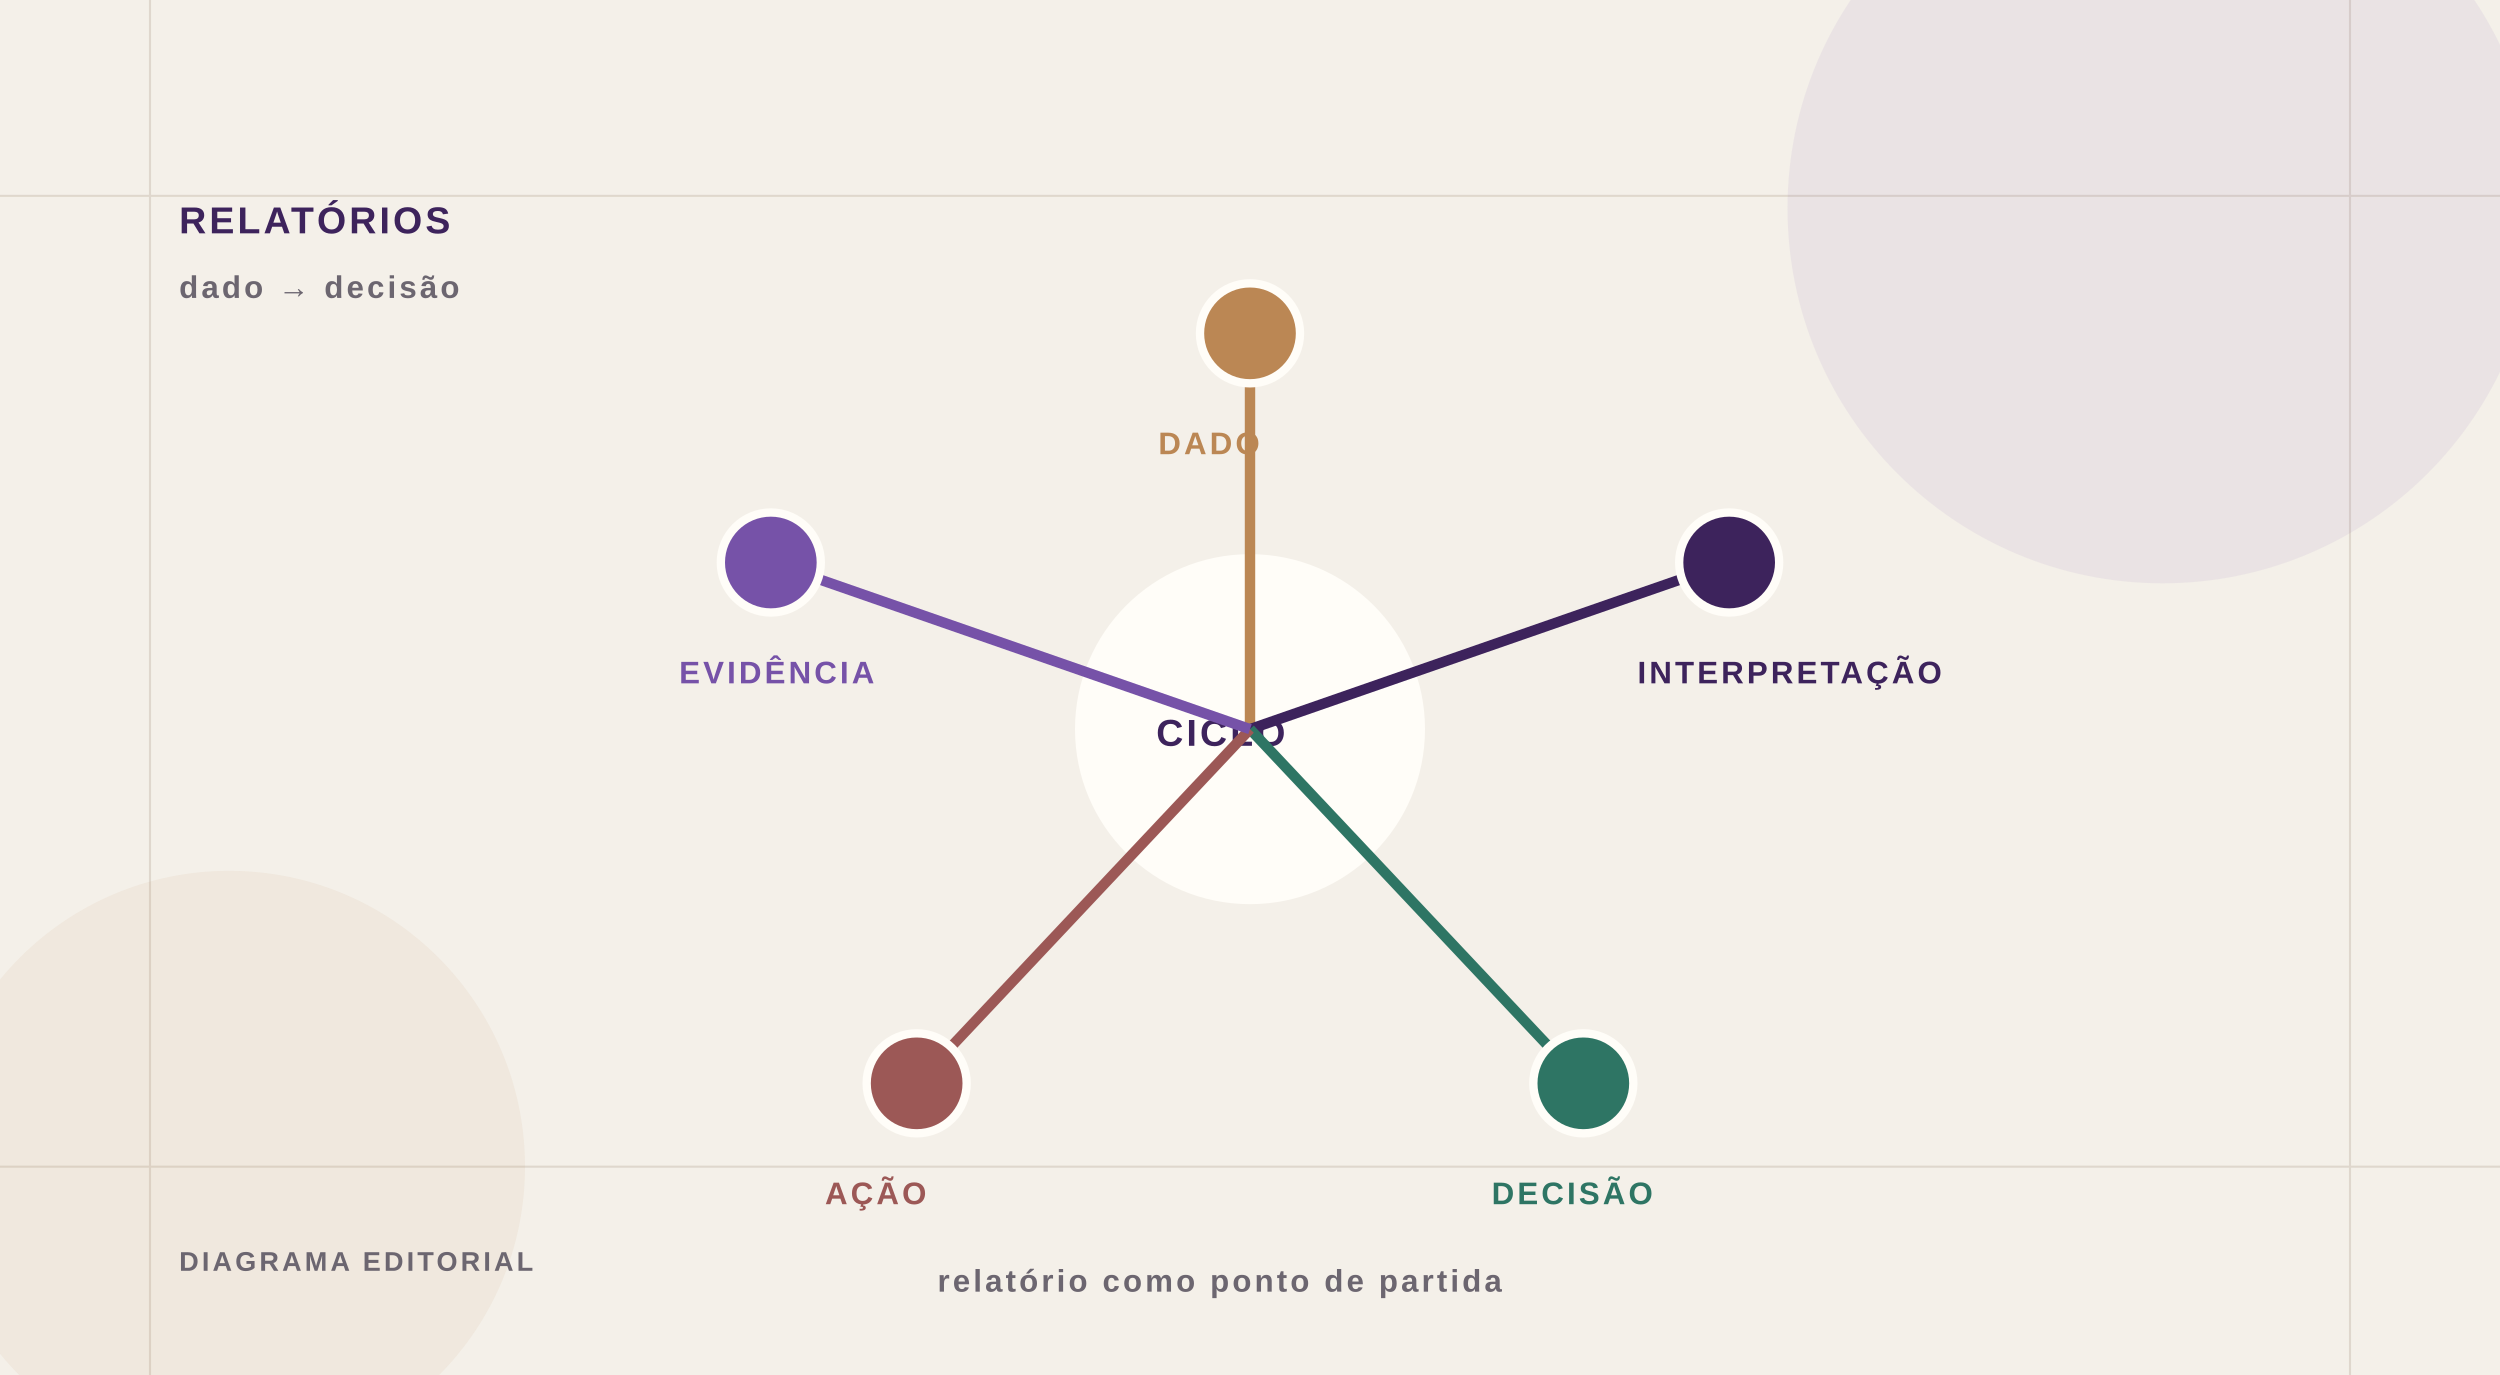
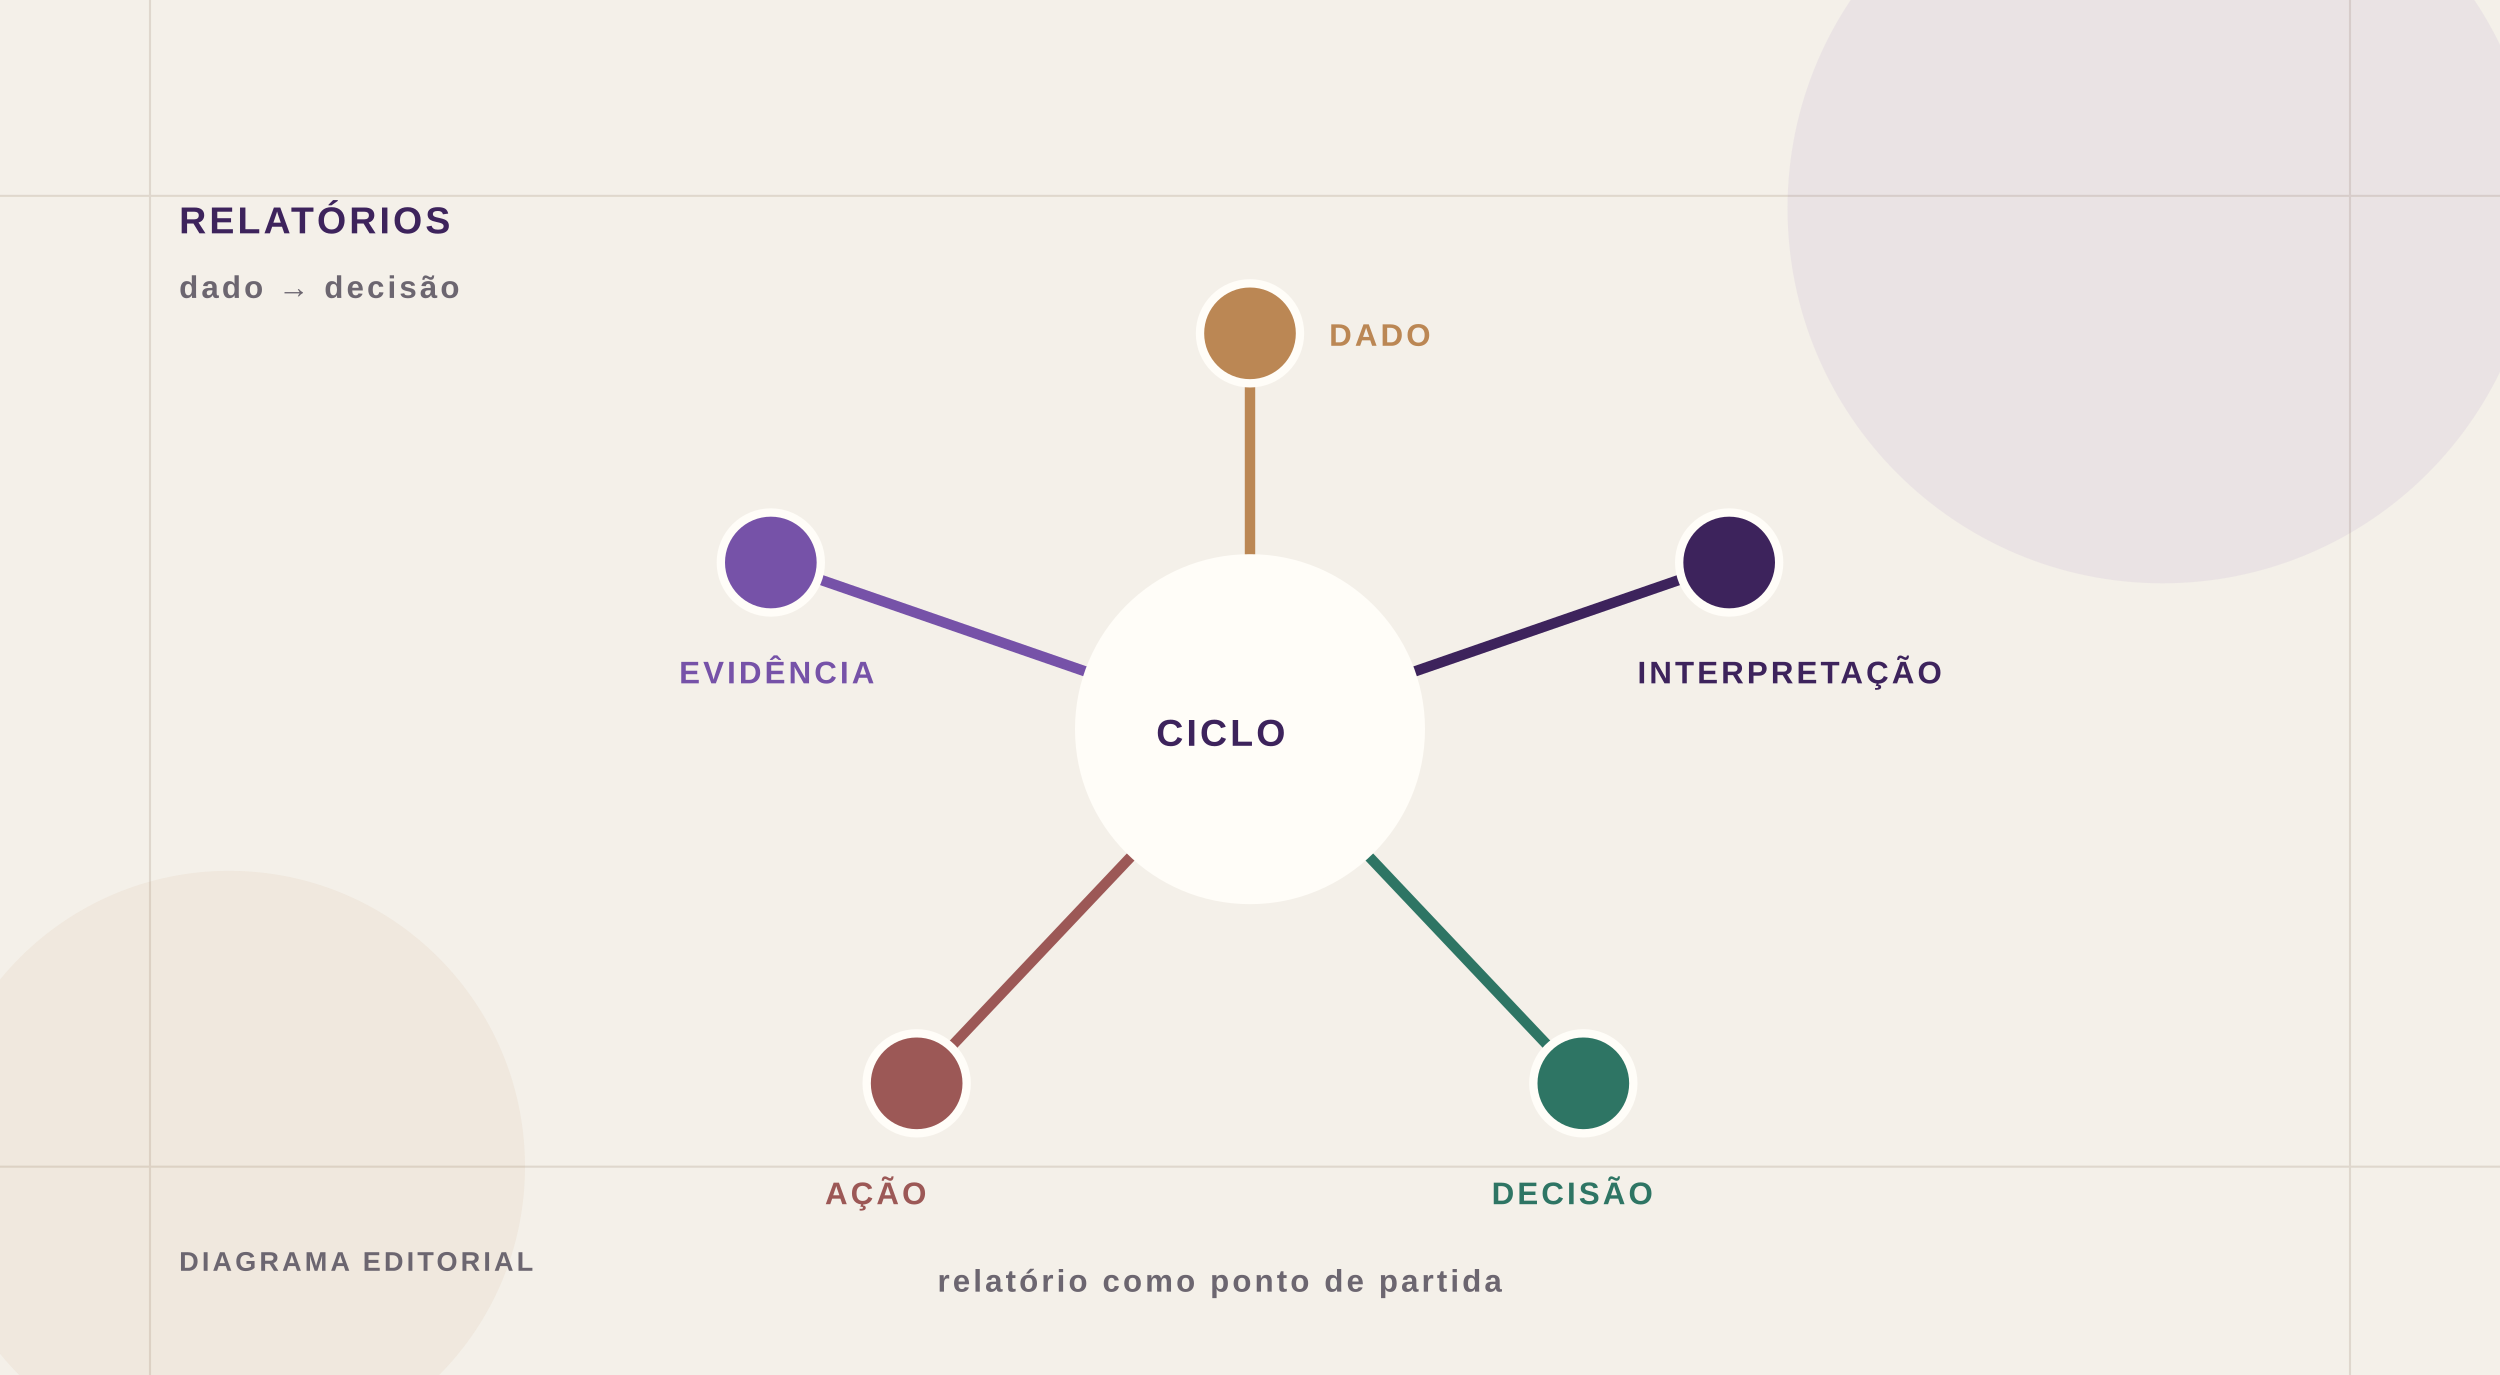
<svg xmlns="http://www.w3.org/2000/svg" viewBox="0 0 1200 660" role="img" aria-labelledby="title desc">
  <rect width="1200" height="660" fill="#f4f0e9" />
  <path d="M0 94H1200M0 560H1200M72 0V660M1128 0V660" stroke="#d9d1c5" stroke-width="1" opacity=".8" />
  <circle cx="1038" cy="100" r="180" fill="#7652a8" opacity=".08" />
  <circle cx="110" cy="560" r="142" fill="#bb8754" opacity=".08" />
  <text x="86" y="112" fill="#3d235c" font-family="Arial, sans-serif" font-size="18" font-weight="800" letter-spacing="1.5">RELATÓRIOS</text>
  <text x="86" y="143" fill="#6c6670" font-family="Arial, sans-serif" font-size="15" font-weight="650" letter-spacing="1.5">dado → decisão</text>
  <text x="86" y="610" fill="#6c6670" font-family="Arial, sans-serif" font-size="13" font-weight="800" letter-spacing="1.5">DIAGRAMA EDITORIAL</text>
+   <path d="M600 268L600 184" stroke="#bb8754" stroke-width="5" fill="none" />
+   <path d="M677 323L807 278" stroke="#3d235c" stroke-width="5" fill="none" />
+   <path d="M656 410L744 503" stroke="#2e7564" stroke-width="5" fill="none" />
+   <path d="M544 410L456 503" stroke="#9c5856" stroke-width="5" fill="none" />
+   <path d="M523 323L393 278" stroke="#7652a8" stroke-width="5" fill="none" />
  <circle cx="600" cy="350" r="82" fill="#fffdf8" stroke="#fffdf8" stroke-width="4" />
  <text x="555" y="358" fill="#3d235c" font-family="Arial, sans-serif" font-size="18" font-weight="800" letter-spacing="1.5">CICLO</text>
-   <path d="M600 350L600 160" stroke="#bb8754" stroke-width="5" fill="none" />
  <circle cx="600" cy="160" r="24" fill="#bb8754" stroke="#fffdf8" stroke-width="4" />
-   <text x="556" y="218" fill="#bb8754" font-family="Arial, sans-serif" font-size="15" font-weight="650" letter-spacing="1.5">DADO</text>
-   <path d="M600 350L830 270" stroke="#3d235c" stroke-width="5" fill="none" />
+   <text x="638" y="166" fill="#bb8754" font-family="Arial, sans-serif" font-size="15" font-weight="650" letter-spacing="1.5">DADO</text>
  <circle cx="830" cy="270" r="24" fill="#3d235c" stroke="#fffdf8" stroke-width="4" />
  <text x="786" y="328" fill="#3d235c" font-family="Arial, sans-serif" font-size="15" font-weight="650" letter-spacing="1.5">INTERPRETAÇÃO</text>
-   <path d="M600 350L760 520" stroke="#2e7564" stroke-width="5" fill="none" />
  <circle cx="760" cy="520" r="24" fill="#2e7564" stroke="#fffdf8" stroke-width="4" />
  <text x="716" y="578" fill="#2e7564" font-family="Arial, sans-serif" font-size="15" font-weight="650" letter-spacing="1.5">DECISÃO</text>
-   <path d="M600 350L440 520" stroke="#9c5856" stroke-width="5" fill="none" />
  <circle cx="440" cy="520" r="24" fill="#9c5856" stroke="#fffdf8" stroke-width="4" />
  <text x="396" y="578" fill="#9c5856" font-family="Arial, sans-serif" font-size="15" font-weight="650" letter-spacing="1.5">AÇÃO</text>
-   <path d="M600 350L370 270" stroke="#7652a8" stroke-width="5" fill="none" />
  <circle cx="370" cy="270" r="24" fill="#7652a8" stroke="#fffdf8" stroke-width="4" />
  <text x="326" y="328" fill="#7652a8" font-family="Arial, sans-serif" font-size="15" font-weight="650" letter-spacing="1.5">EVIDÊNCIA</text>
  <text x="450" y="620" fill="#6c6670" font-family="Arial, sans-serif" font-size="15" font-weight="650" letter-spacing="1.5">relatório como ponto de partida</text>
</svg>
